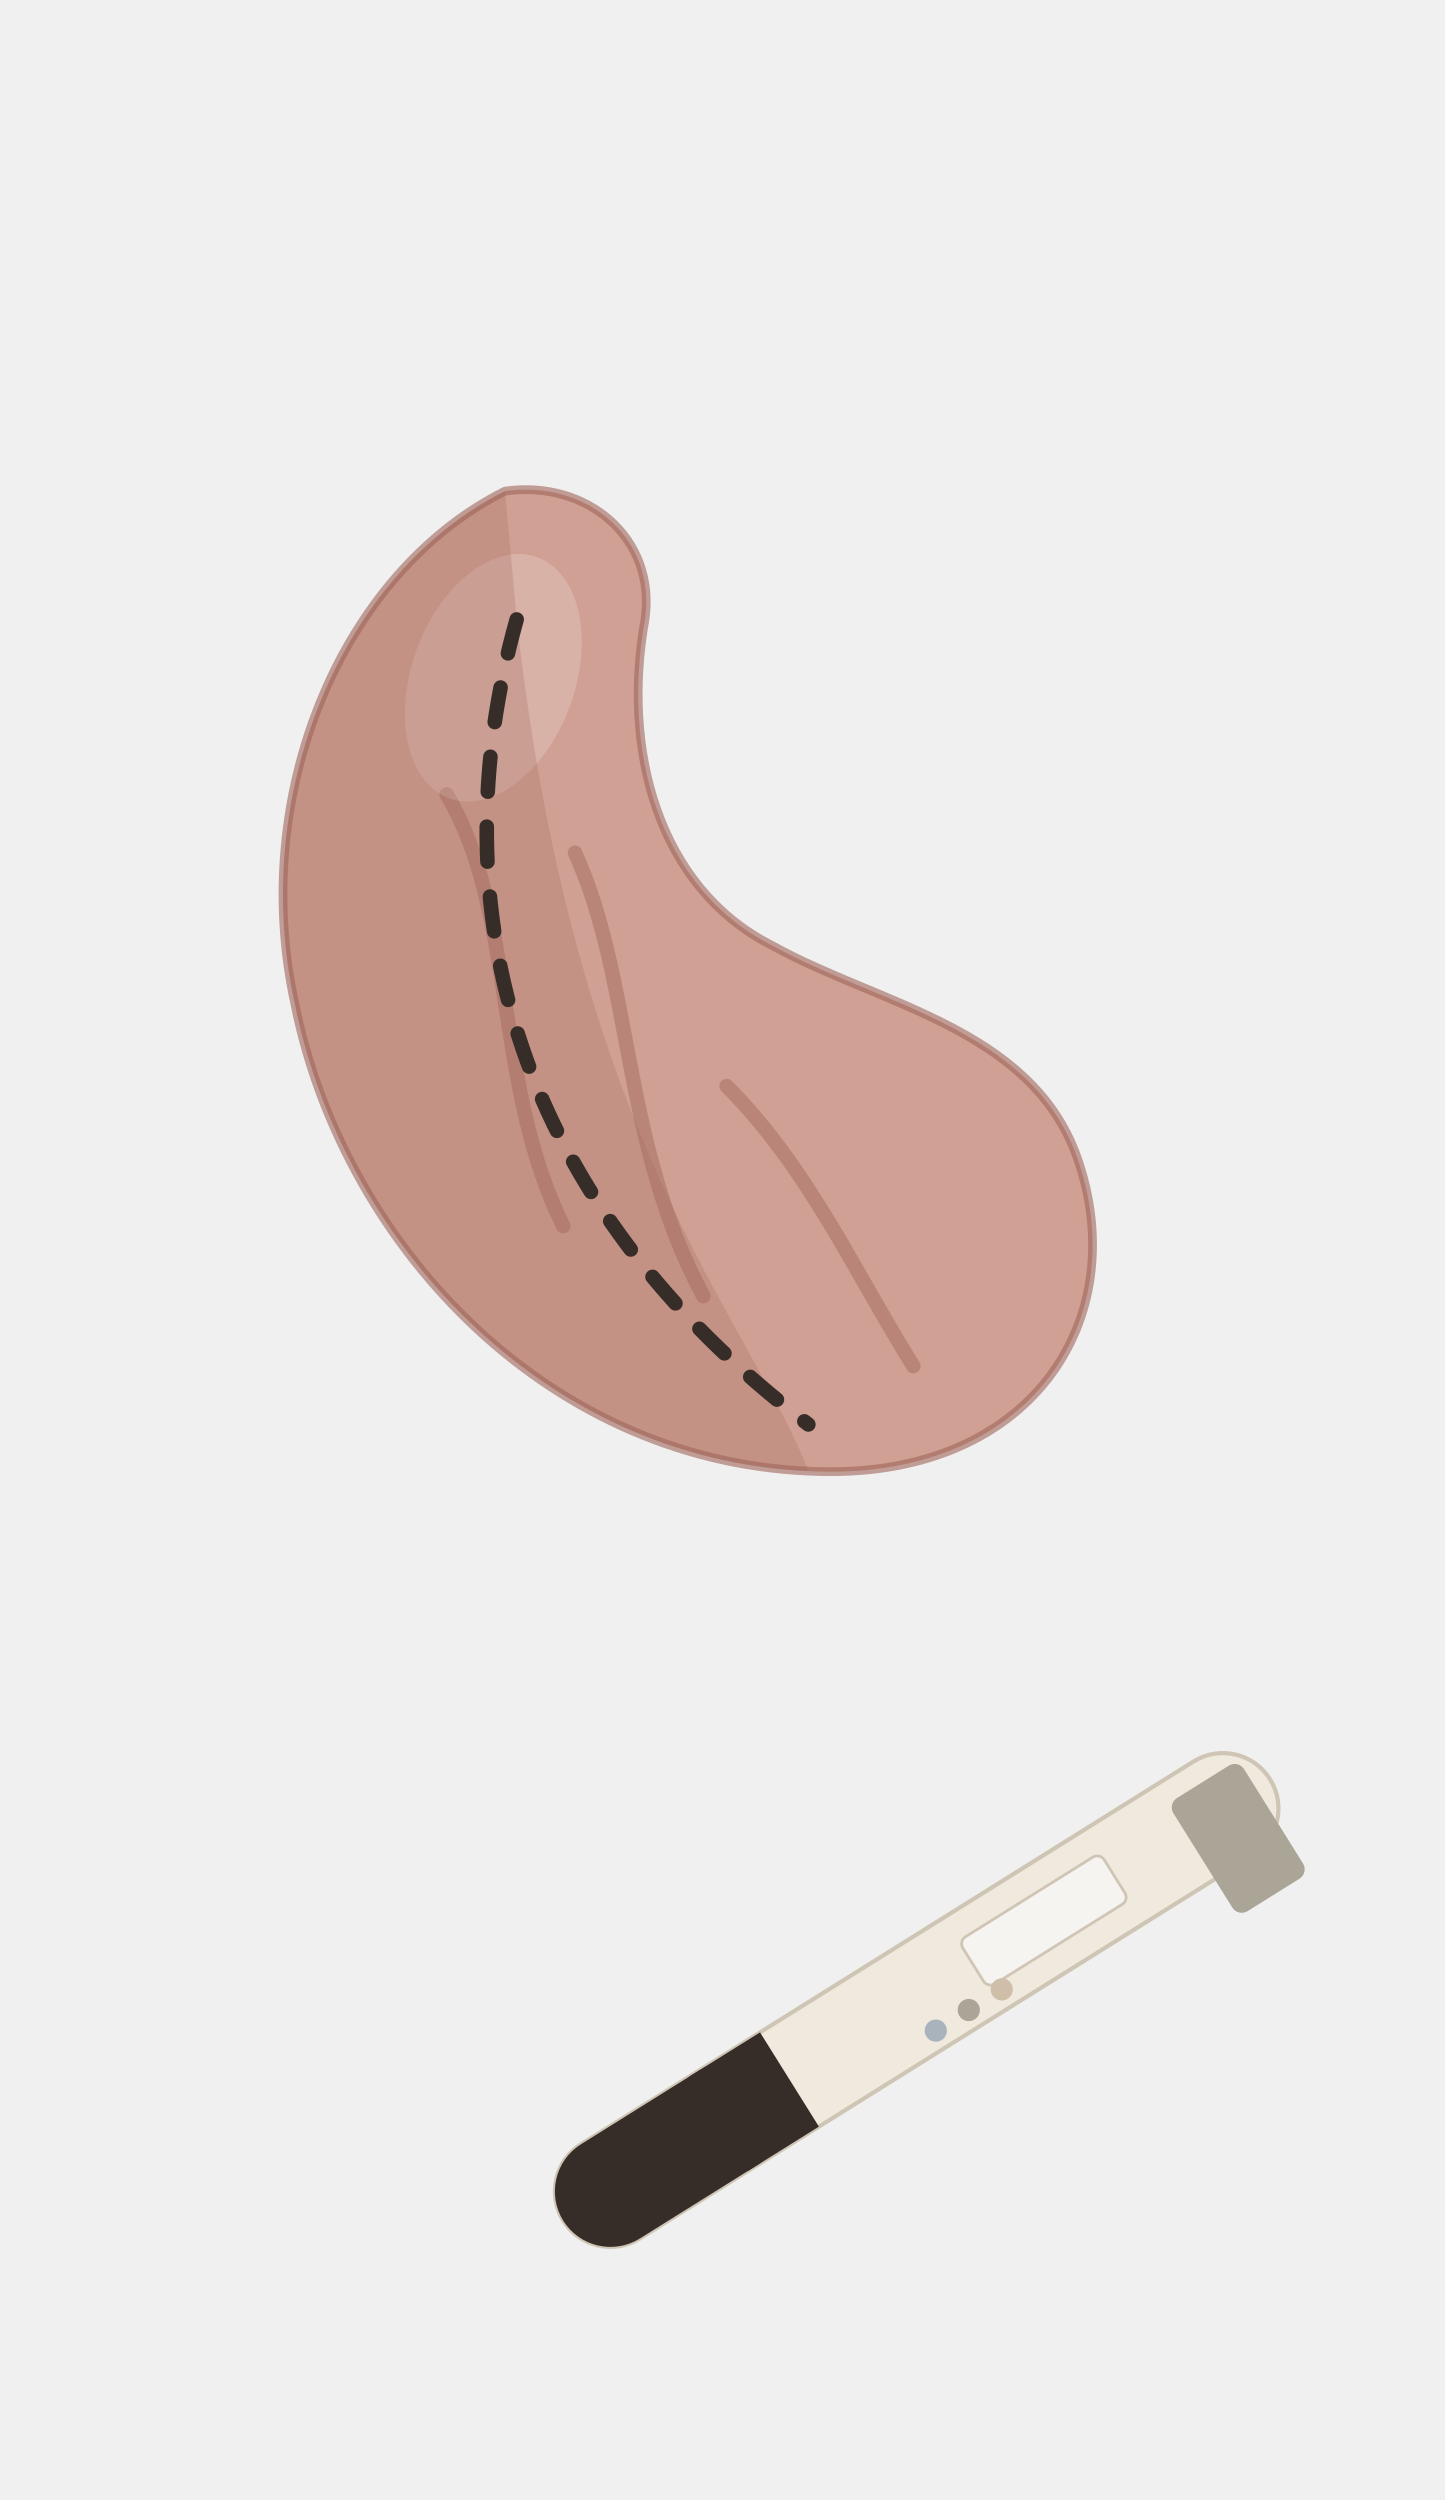
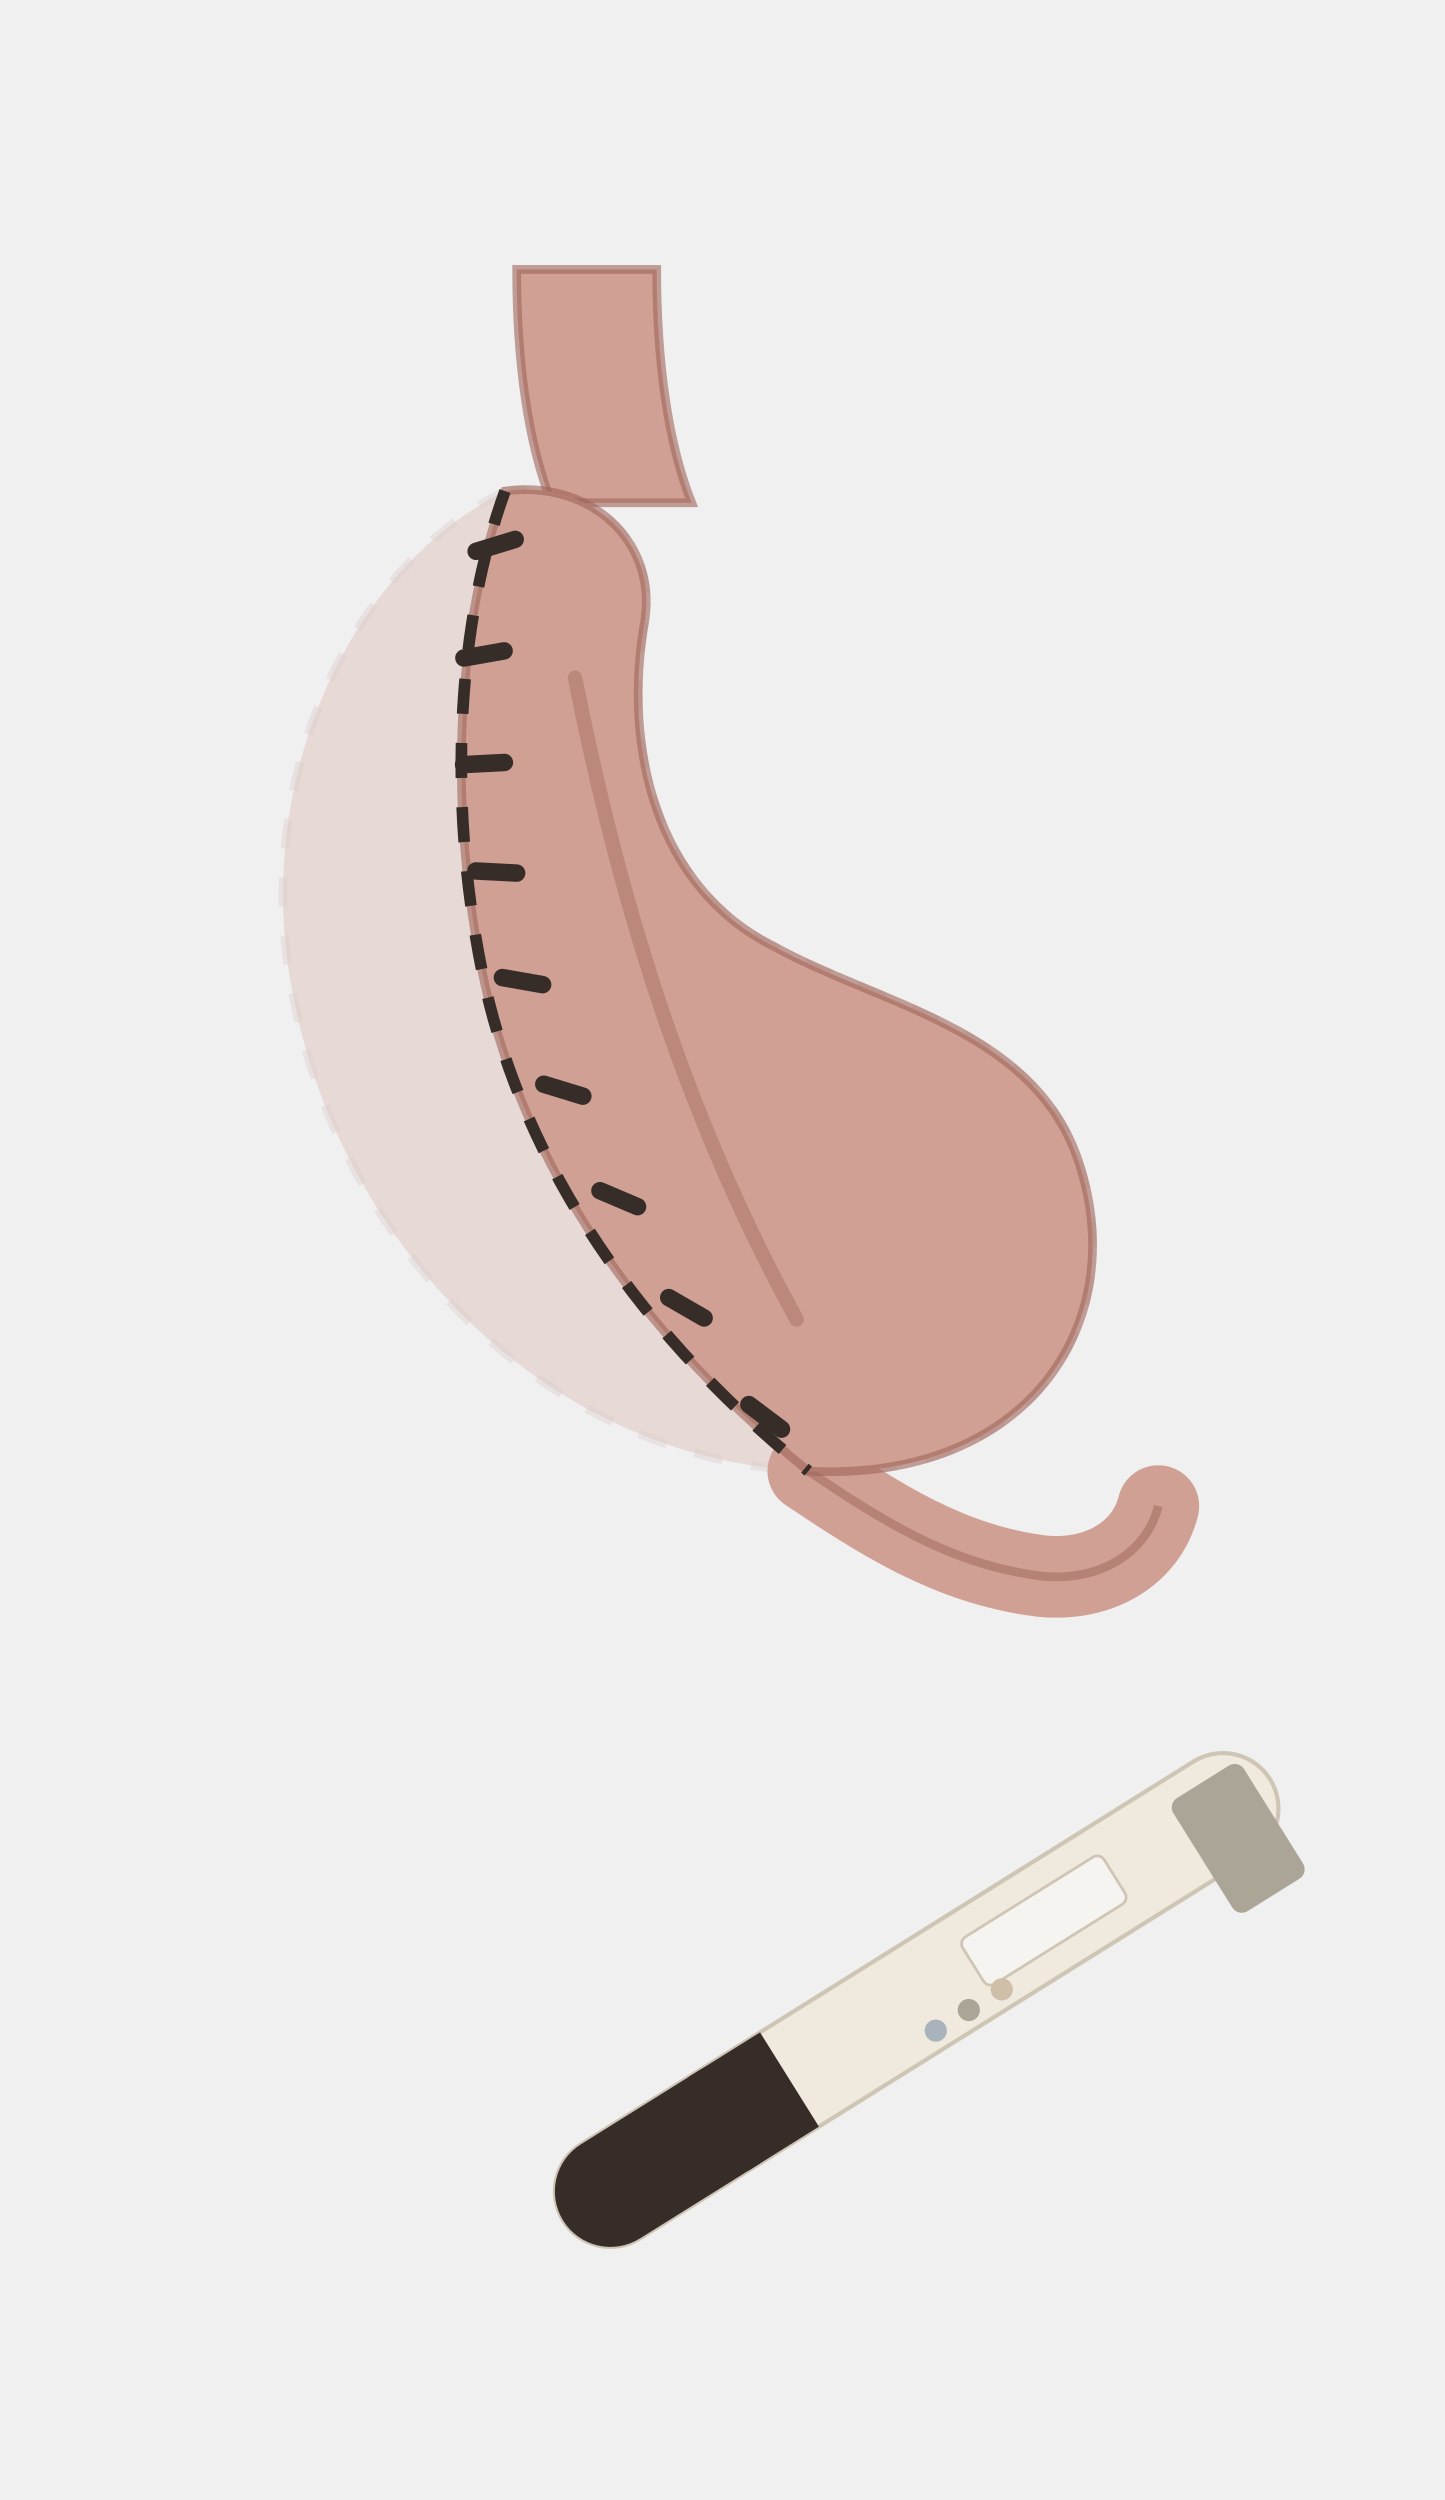
<svg xmlns="http://www.w3.org/2000/svg" viewBox="0 0 520 900" width="520" height="900">
  <defs>
    <linearGradient id="gMuscle" x1="0" y1="0" x2="0" y2="1">
      <stop offset="0" stop-color="#E0AE9F" />
      <stop offset="0.5" stop-color="#B9776A" />
      <stop offset="1" stop-color="#8A4F43" />
    </linearGradient>
    <linearGradient id="gMuted" x1="0" y1="0" x2="0" y2="1">
      <stop offset="0" stop-color="#DCC5B9" />
      <stop offset="0.5" stop-color="#CBAE9F" />
      <stop offset="1" stop-color="#A98B7D" />
    </linearGradient>
    <linearGradient id="gTendon" x1="0" y1="0" x2="1" y2="0">
      <stop offset="0" stop-color="#EFE9DE" />
      <stop offset="0.5" stop-color="#EFE9DE" />
      <stop offset="1" stop-color="#CFC5B4" />
    </linearGradient>
    <linearGradient id="gVessel" x1="0" y1="0" x2="0" y2="1">
      <stop offset="0" stop-color="#DEA69E" />
      <stop offset="0.5" stop-color="#C4807A" />
      <stop offset="1" stop-color="#95574F" />
    </linearGradient>
    <linearGradient id="gSkin" x1="0" y1="0" x2="0" y2="1">
      <stop offset="0" stop-color="#F3EAE0" />
      <stop offset="0.5" stop-color="#EBDFD2" />
      <stop offset="1" stop-color="#CDB9A6" />
    </linearGradient>
    <radialGradient id="gFat" cx="0.35" cy="0.3" r="0.8">
      <stop offset="0" stop-color="#F7EEDA" />
      <stop offset="0.55" stop-color="#EBDCBB" />
      <stop offset="1" stop-color="#CDB48A" />
    </radialGradient>
    <radialGradient id="gLiver" cx="0.3" cy="0.25" r="0.8">
      <stop offset="0" stop-color="#BC8575" />
      <stop offset="0.55" stop-color="#9B6557" />
      <stop offset="1" stop-color="#6E4036" />
    </radialGradient>
    <radialGradient id="gBrain" cx="0.35" cy="0.25" r="0.8">
      <stop offset="0" stop-color="#EDD9D0" />
      <stop offset="0.55" stop-color="#D9BBB0" />
      <stop offset="1" stop-color="#B38E85" />
    </radialGradient>
    <radialGradient id="gLumen" cx="0.5" cy="0.5" r="0.8">
      <stop offset="0" stop-color="#E9C8C0" />
      <stop offset="0.55" stop-color="#95574F" />
      <stop offset="1" stop-color="#95574F" />
    </radialGradient>
    <radialGradient id="gRbc" cx="0.4" cy="0.4" r="0.8">
      <stop offset="0" stop-color="#D27B72" />
      <stop offset="0.55" stop-color="#B2534B" />
      <stop offset="1" stop-color="#B2534B" />
    </radialGradient>
    <radialGradient id="gMito" cx="0.35" cy="0.3" r="0.8">
      <stop offset="0" stop-color="#E8CFBF" />
      <stop offset="0.55" stop-color="#CDA893" />
      <stop offset="1" stop-color="#8E5A4C" />
    </radialGradient>
    <radialGradient id="gMol1" cx="0.35" cy="0.3" r="0.8">
      <stop offset="0" stop-color="#F4F1EB" />
      <stop offset="0.55" stop-color="#A9B3BC" />
      <stop offset="1" stop-color="#7F8B95" />
    </radialGradient>
    <radialGradient id="gMol2" cx="0.35" cy="0.3" r="0.8">
      <stop offset="0" stop-color="#F4F1EB" />
      <stop offset="0.55" stop-color="#ABA597" />
      <stop offset="1" stop-color="#827C70" />
    </radialGradient>
    <radialGradient id="gMol3" cx="0.35" cy="0.3" r="0.8">
      <stop offset="0" stop-color="#F4F1EB" />
      <stop offset="0.55" stop-color="#CFBEA8" />
      <stop offset="1" stop-color="#A28F77" />
    </radialGradient>
    <radialGradient id="gSat" cx="0.35" cy="0.3" r="0.8">
      <stop offset="0" stop-color="#D8CFE0" />
      <stop offset="0.55" stop-color="#9C8FA8" />
      <stop offset="1" stop-color="#6F6380" />
    </radialGradient>
    <filter id="shadow" x="-20%" y="-20%" width="140%" height="160%">
      <feDropShadow dx="0" dy="10" stdDeviation="10" flood-color="#362D28" flood-opacity="0.14" />
    </filter>
    <filter id="soft" x="-20%" y="-20%" width="140%" height="160%">
      <feDropShadow dx="0" dy="4" stdDeviation="4" flood-color="#362D28" flood-opacity="0.10" />
    </filter>
  </defs>
  <g transform="translate(60 160) rotate(0) scale(2.1)">
    <g>
-       <g>
-         <path d="M58,8 C30,22 14,60 22,96 C30,136 64,174 110,176 C148,178 166,150 156,122 C148,100 122,96 104,86 C84,76 78,52 82,30 C84,16 72,6 58,8 Z" fill="#D0A094" stroke="#9E6459" stroke-opacity="0.6" stroke-width="1.5" />
-         <path d="M48,60 C60,80 56,110 68,134" fill="none" stroke="#9E6459" stroke-opacity="0.45" stroke-width="2.5" stroke-linecap="round" />
-         <path d="M70,70 C80,92 78,120 92,146" fill="none" stroke="#9E6459" stroke-opacity="0.45" stroke-width="2.5" stroke-linecap="round" />
-         <path d="M96,110 C110,124 118,142 128,158" fill="none" stroke="#9E6459" stroke-opacity="0.45" stroke-width="2.5" stroke-linecap="round" />
-         <ellipse cx="56" cy="40" rx="14" ry="22" fill="#fff" opacity="0.18" transform="rotate(20 56 40)" />
-       </g>
-       <path d="M58,8 C30,22 14,60 22,96 C30,136 64,174 110,176 C100,150 70,120 60,30 Z" fill="#9E6459" opacity="0.25" />
-       <path d="M60,30 C46,80 60,130 110,168" fill="none" stroke="#362D28" stroke-width="2.5" stroke-dasharray="6 6" stroke-linecap="round" />
+       <path d="M60,-30 C60,-14 62,0 66,10 L90,10 C86,0 84,-14 84,-30 Z" fill="#D0A094" stroke="#9E6459" stroke-opacity="0.6" stroke-width="1.5" />
+       <path d="M58,8 C30,22 14,60 22,96 C30,136 64,174 110,176 C148,178 166,150 156,122 C148,100 122,96 104,86 C84,76 78,52 82,30 C84,16 72,6 58,8 Z" fill="#D0A094" opacity="0.28" stroke="#9E6459" stroke-opacity="0.35" stroke-width="1.5" stroke-dasharray="5 5" />
+       <path d="M110,176 C122,184 134,192 150,194 C160,195 168,190 170,182" fill="none" stroke="#D0A094" stroke-width="14" stroke-linecap="round" />
+       <path d="M110,176 C122,184 134,192 150,194 C160,195 168,190 170,182" fill="none" stroke="#9E6459" stroke-opacity="0.5" stroke-width="1.5" />
+       <path d="M58,8 C50,30 48,60 54,90 C60,120 78,150 110,176 C148,178 166,150 156,122 C148,100 122,96 104,86 C84,76 78,52 82,30 C84,16 72,6 58,8 Z" fill="#D0A094" stroke="#9E6459" stroke-opacity="0.6" stroke-width="1.5" />
+       <path d="M70,40 C76,70 86,110 108,150" fill="none" stroke="#9E6459" stroke-opacity="0.4" stroke-width="2.5" stroke-linecap="round" />
+       <path d="M58,8 C50,30 48,60 54,90 C60,120 78,150 110,176" fill="none" stroke="#362D28" stroke-width="2" stroke-dasharray="6 5" />
+       <rect x="51.4" y="15.8" width="10" height="3" rx="1.5" fill="#362D28" transform="rotate(-17 56.4 17.3)" />
+       <rect x="49.4" y="34.5" width="10" height="3" rx="1.5" fill="#362D28" transform="rotate(-10 54.4 36.0)" />
+       <rect x="49.4" y="53.2" width="10" height="3" rx="1.5" fill="#362D28" transform="rotate(-3 54.4 54.7)" />
+       <rect x="51.5" y="71.8" width="10" height="3" rx="1.5" fill="#362D28" transform="rotate(3 56.5 73.3)" />
+       <rect x="56.0" y="90.5" width="10" height="3" rx="1.5" fill="#362D28" transform="rotate(10 61.0 92.0)" />
+       <rect x="63.0" y="109.2" width="10" height="3" rx="1.5" fill="#362D28" transform="rotate(17 68.0 110.7)" />
+       <rect x="72.5" y="127.8" width="10" height="3" rx="1.5" fill="#362D28" transform="rotate(23 77.5 129.3)" />
+       <rect x="84.1" y="146.5" width="10" height="3" rx="1.5" fill="#362D28" transform="rotate(30 89.1 148.0)" />
+       <rect x="97.6" y="165.2" width="10" height="3" rx="1.5" fill="#362D28" transform="rotate(37 102.6 166.7)" />
    </g>
  </g>
  <g transform="translate(330 720) rotate(-32) scale(1)">
    <g>
      <rect x="-150" y="-20" width="300" height="40" rx="20" fill="#EFE9DE" stroke="#CFC5B4" stroke-width="1.5" />
      <rect x="-150" y="-20" width="90" height="40" rx="20" fill="#362D28" />
      <rect x="-84" y="-20" width="30" height="40" fill="#362D28" />
      <rect x="24" y="-10" width="60" height="20" rx="3" fill="#F6F4F0" stroke="#CFC5B4" stroke-width="1" />
      <rect x="114" y="-12" width="30" height="48" rx="4" fill="#ABA597" />
      <circle cx="0" cy="13" r="4" fill="#A9B3BC" />
      <circle cx="14" cy="13" r="4" fill="#ABA597" />
      <circle cx="28" cy="13" r="4" fill="#CFBEA8" />
    </g>
  </g>
</svg>
